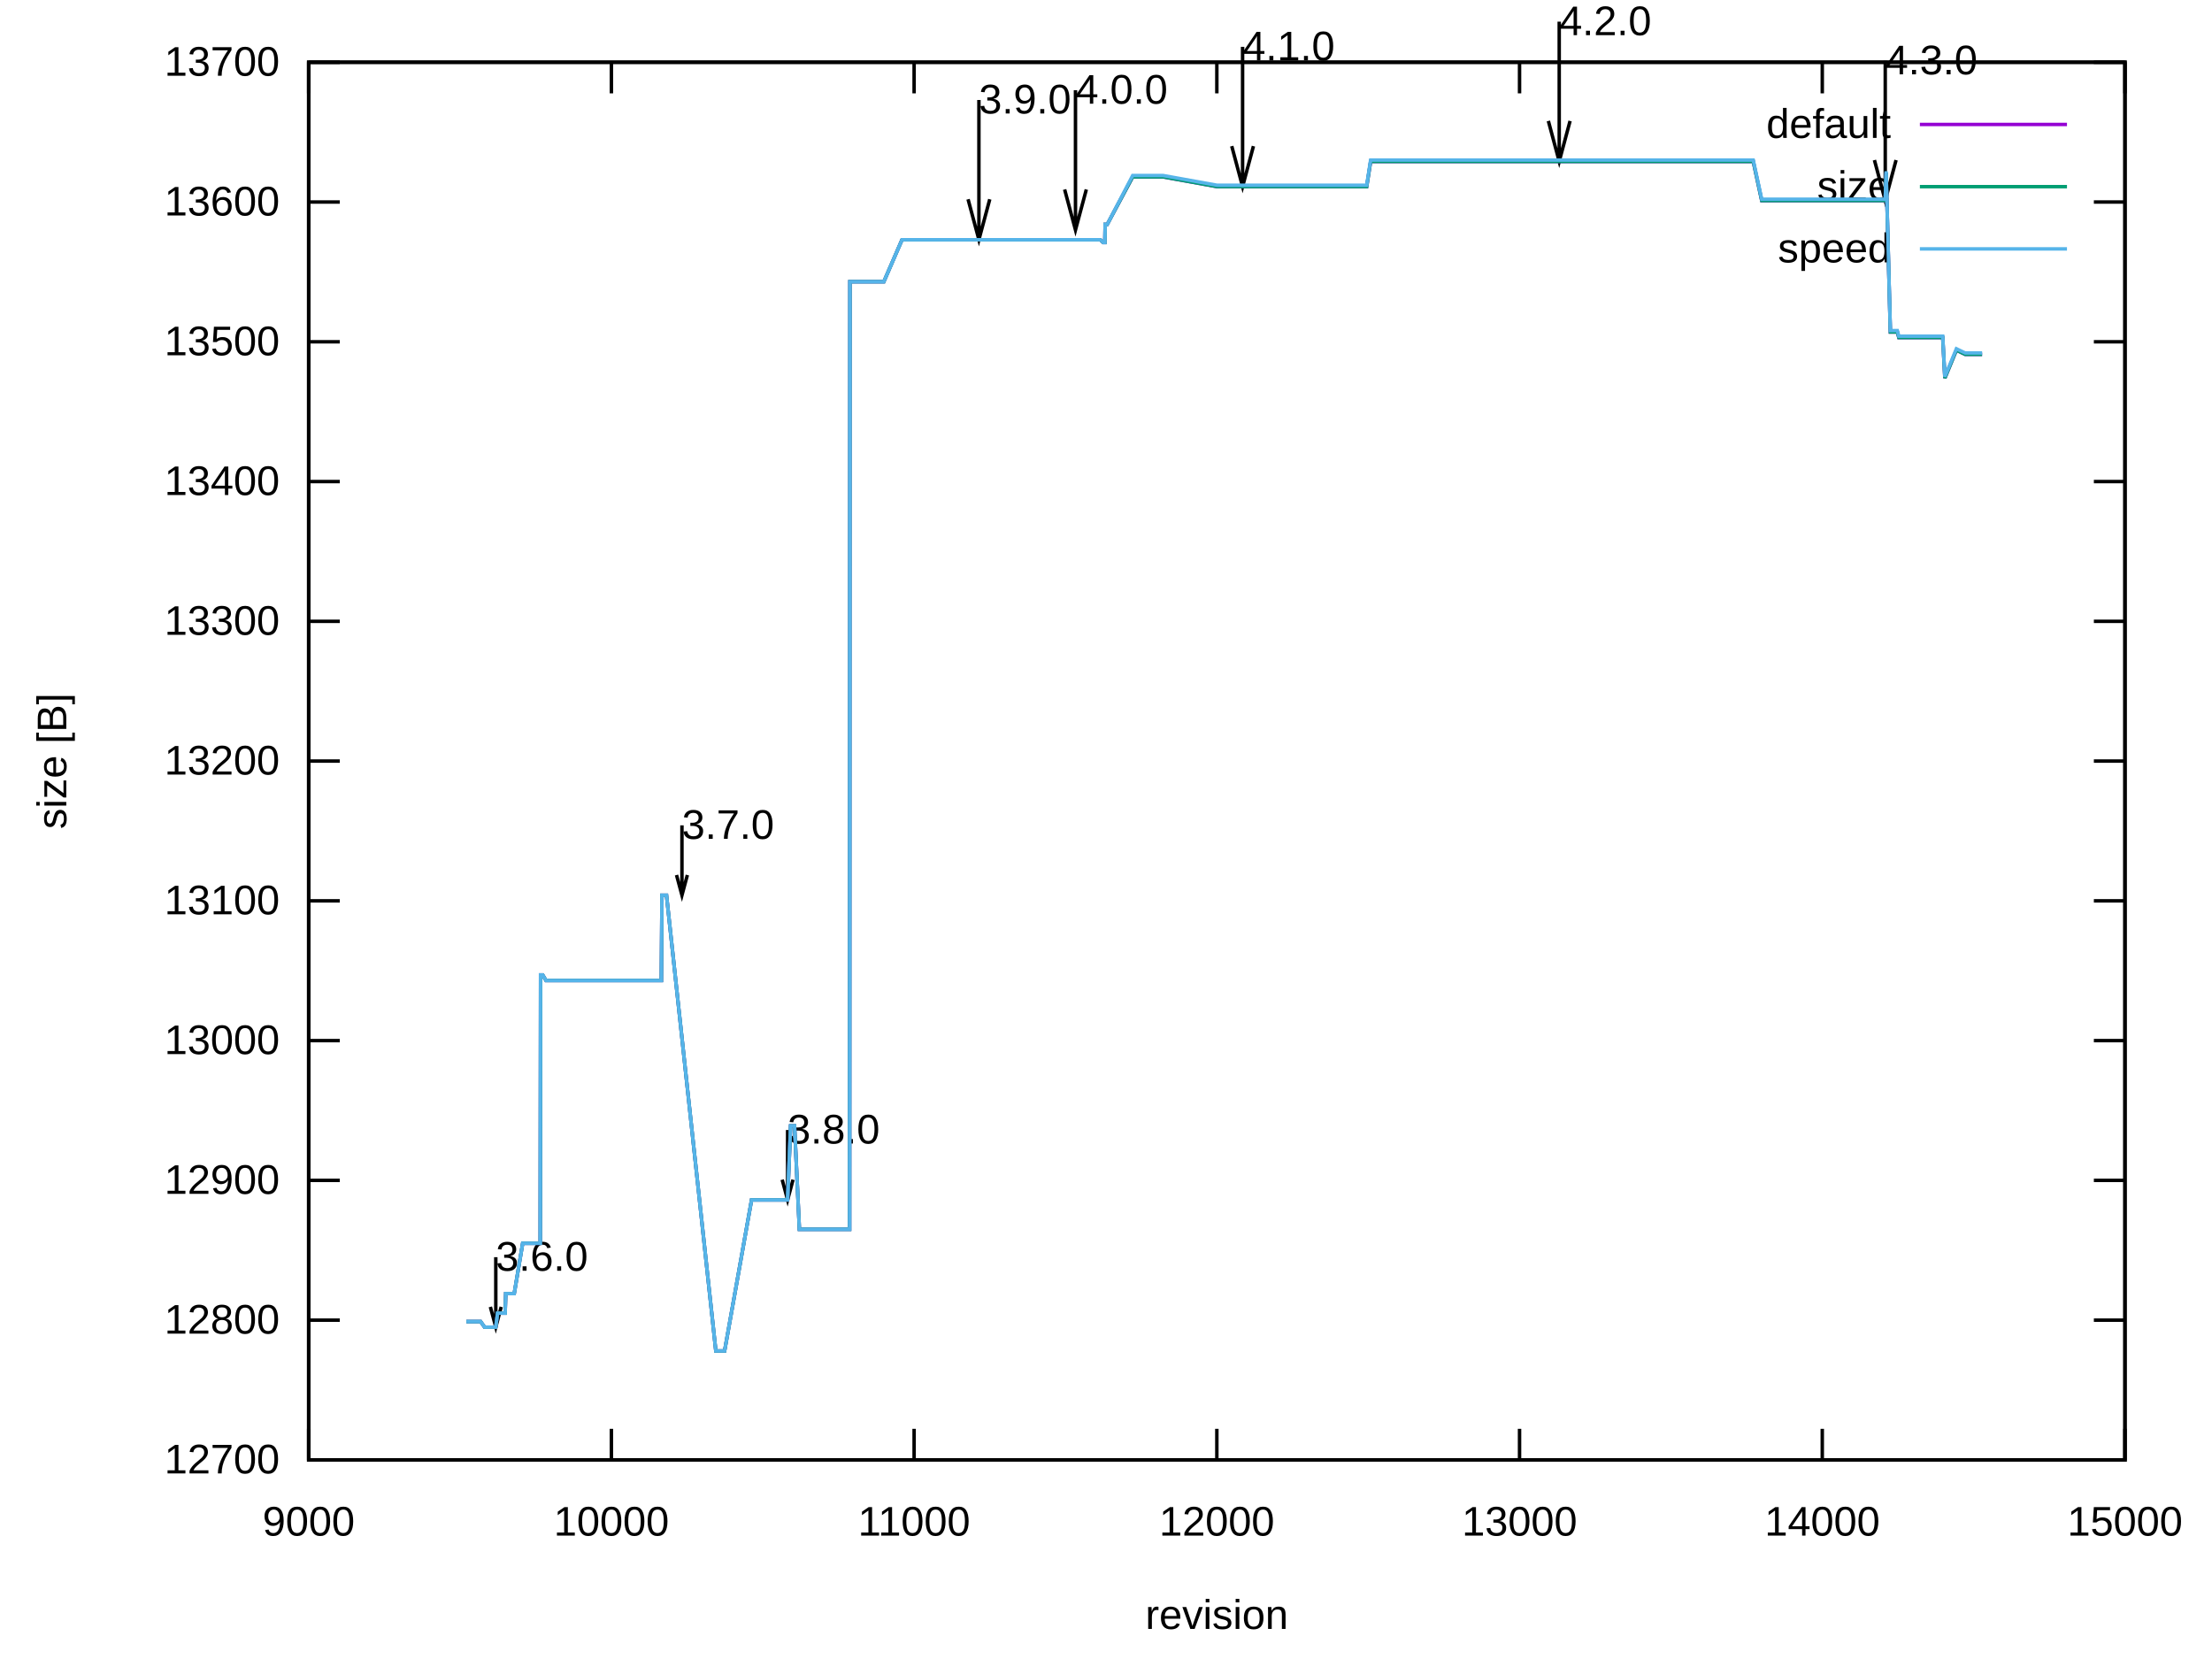
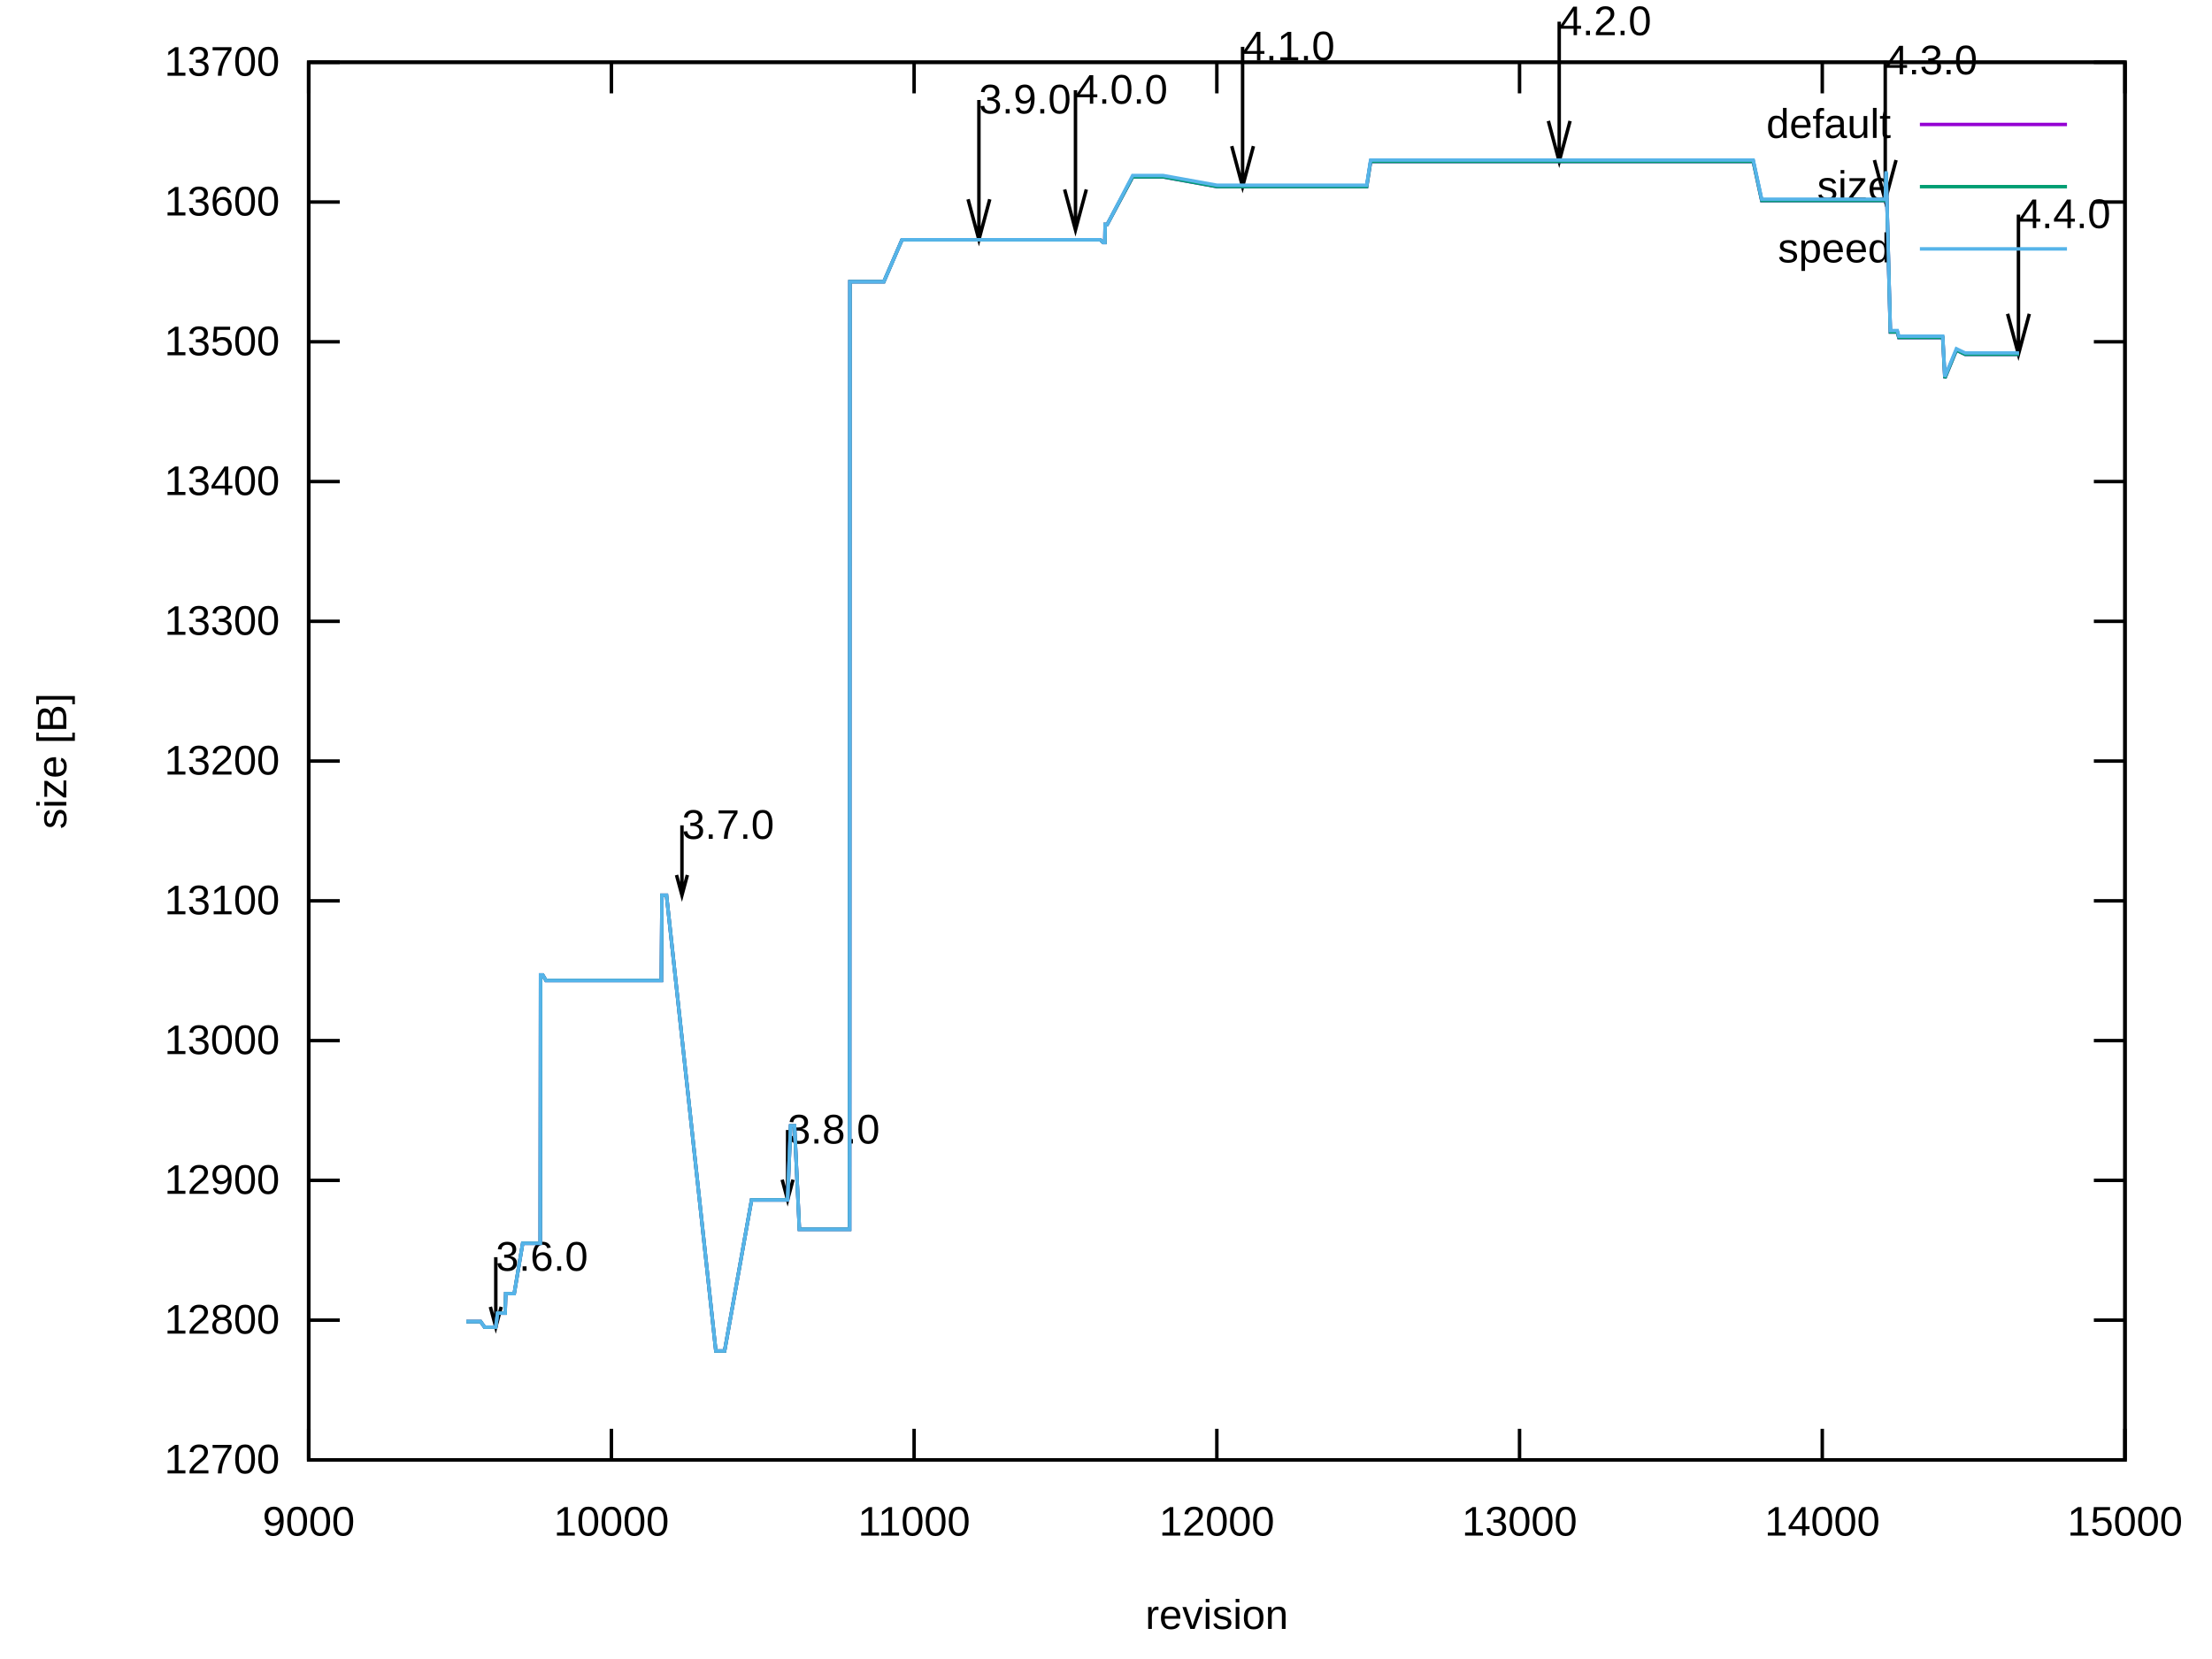
<svg xmlns="http://www.w3.org/2000/svg" xmlns:xlink="http://www.w3.org/1999/xlink" width="640" height="480" viewBox="0 0 640 480">
  <g id="gnuplot_canvas">
    <rect x="0" y="0" width="640" height="480" fill="none" />
    <defs>
      <circle id="gpDot" r="0.5" stroke-width="0.5" stroke="currentColor" />
      <path id="gpPt0" stroke-width="0.222" stroke="currentColor" d="M-1,0 h2 M0,-1 v2" />
      <path id="gpPt1" stroke-width="0.222" stroke="currentColor" d="M-1,-1 L1,1 M1,-1 L-1,1" />
      <path id="gpPt2" stroke-width="0.222" stroke="currentColor" d="M-1,0 L1,0 M0,-1 L0,1 M-1,-1 L1,1 M-1,1 L1,-1" />
      <rect id="gpPt3" stroke-width="0.222" stroke="currentColor" x="-1" y="-1" width="2" height="2" />
      <rect id="gpPt4" stroke-width="0.222" stroke="currentColor" fill="currentColor" x="-1" y="-1" width="2" height="2" />
      <circle id="gpPt5" stroke-width="0.222" stroke="currentColor" cx="0" cy="0" r="1" />
      <use xlink:href="#gpPt5" id="gpPt6" fill="currentColor" stroke="none" />
      <path id="gpPt7" stroke-width="0.222" stroke="currentColor" d="M0,-1.33 L-1.33,0.67 L1.33,0.67 z" />
      <use xlink:href="#gpPt7" id="gpPt8" fill="currentColor" stroke="none" />
      <use xlink:href="#gpPt7" id="gpPt9" stroke="currentColor" transform="rotate(180)" />
      <use xlink:href="#gpPt9" id="gpPt10" fill="currentColor" stroke="none" />
      <use xlink:href="#gpPt3" id="gpPt11" stroke="currentColor" transform="rotate(45)" />
      <use xlink:href="#gpPt11" id="gpPt12" fill="currentColor" stroke="none" />
      <path id="gpPt13" stroke-width="0.222" stroke="currentColor" d="M0,1.330 L1.265,0.411 L0.782,-1.067 L-0.782,-1.076 L-1.265,0.411 z" />
      <use xlink:href="#gpPt13" id="gpPt14" fill="currentColor" stroke="none" />
      <filter id="textbox" filterUnits="objectBoundingBox" x="0" y="0" height="1" width="1">
        <feFlood flood-color="white" flood-opacity="1" result="bgnd" />
        <feComposite in="SourceGraphic" in2="bgnd" operator="atop" />
      </filter>
      <filter id="greybox" filterUnits="objectBoundingBox" x="0" y="0" height="1" width="1">
        <feFlood flood-color="lightgrey" flood-opacity="1" result="grey" />
        <feComposite in="SourceGraphic" in2="grey" operator="atop" />
      </filter>
    </defs>
    <g fill="none" color="white" stroke="currentColor" stroke-width="1.00" stroke-linecap="butt" stroke-linejoin="miter">
</g>
    <g fill="none" color="black" stroke="currentColor" stroke-width="1.00" stroke-linecap="butt" stroke-linejoin="miter">
      <path stroke="black" d="M89.31,422.40 L98.31,422.40 M614.82,422.40 L605.82,422.40  " />
      <g transform="translate(80.92,426.30)" stroke="none" fill="black" font-family="Arial" font-size="12.00" text-anchor="end">
        <text>
          <tspan font-family="Arial"> 12700</tspan>
        </text>
      </g>
    </g>
    <g fill="none" color="black" stroke="currentColor" stroke-width="1.00" stroke-linecap="butt" stroke-linejoin="miter">
      <path stroke="black" d="M89.31,381.96 L98.31,381.96 M614.82,381.96 L605.82,381.96  " />
      <g transform="translate(80.92,385.86)" stroke="none" fill="black" font-family="Arial" font-size="12.00" text-anchor="end">
        <text>
          <tspan font-family="Arial"> 12800</tspan>
        </text>
      </g>
    </g>
    <g fill="none" color="black" stroke="currentColor" stroke-width="1.00" stroke-linecap="butt" stroke-linejoin="miter">
      <path stroke="black" d="M89.31,341.52 L98.31,341.52 M614.82,341.52 L605.82,341.52  " />
      <g transform="translate(80.92,345.42)" stroke="none" fill="black" font-family="Arial" font-size="12.00" text-anchor="end">
        <text>
          <tspan font-family="Arial"> 12900</tspan>
        </text>
      </g>
    </g>
    <g fill="none" color="black" stroke="currentColor" stroke-width="1.00" stroke-linecap="butt" stroke-linejoin="miter">
      <path stroke="black" d="M89.31,301.08 L98.31,301.08 M614.82,301.08 L605.82,301.08  " />
      <g transform="translate(80.92,304.98)" stroke="none" fill="black" font-family="Arial" font-size="12.00" text-anchor="end">
        <text>
          <tspan font-family="Arial"> 13000</tspan>
        </text>
      </g>
    </g>
    <g fill="none" color="black" stroke="currentColor" stroke-width="1.00" stroke-linecap="butt" stroke-linejoin="miter">
      <path stroke="black" d="M89.31,260.64 L98.31,260.64 M614.82,260.64 L605.82,260.64  " />
      <g transform="translate(80.92,264.54)" stroke="none" fill="black" font-family="Arial" font-size="12.00" text-anchor="end">
        <text>
          <tspan font-family="Arial"> 13100</tspan>
        </text>
      </g>
    </g>
    <g fill="none" color="black" stroke="currentColor" stroke-width="1.00" stroke-linecap="butt" stroke-linejoin="miter">
      <path stroke="black" d="M89.31,220.20 L98.31,220.20 M614.82,220.20 L605.82,220.20  " />
      <g transform="translate(80.92,224.10)" stroke="none" fill="black" font-family="Arial" font-size="12.00" text-anchor="end">
        <text>
          <tspan font-family="Arial"> 13200</tspan>
        </text>
      </g>
    </g>
    <g fill="none" color="black" stroke="currentColor" stroke-width="1.00" stroke-linecap="butt" stroke-linejoin="miter">
      <path stroke="black" d="M89.31,179.77 L98.31,179.77 M614.82,179.77 L605.82,179.77  " />
      <g transform="translate(80.92,183.67)" stroke="none" fill="black" font-family="Arial" font-size="12.00" text-anchor="end">
        <text>
          <tspan font-family="Arial"> 13300</tspan>
        </text>
      </g>
    </g>
    <g fill="none" color="black" stroke="currentColor" stroke-width="1.00" stroke-linecap="butt" stroke-linejoin="miter">
      <path stroke="black" d="M89.31,139.33 L98.31,139.33 M614.82,139.33 L605.82,139.33  " />
      <g transform="translate(80.92,143.23)" stroke="none" fill="black" font-family="Arial" font-size="12.00" text-anchor="end">
        <text>
          <tspan font-family="Arial"> 13400</tspan>
        </text>
      </g>
    </g>
    <g fill="none" color="black" stroke="currentColor" stroke-width="1.00" stroke-linecap="butt" stroke-linejoin="miter">
      <path stroke="black" d="M89.31,98.89 L98.31,98.89 M614.82,98.89 L605.82,98.89  " />
      <g transform="translate(80.92,102.79)" stroke="none" fill="black" font-family="Arial" font-size="12.00" text-anchor="end">
        <text>
          <tspan font-family="Arial"> 13500</tspan>
        </text>
      </g>
    </g>
    <g fill="none" color="black" stroke="currentColor" stroke-width="1.00" stroke-linecap="butt" stroke-linejoin="miter">
      <path stroke="black" d="M89.31,58.45 L98.31,58.45 M614.82,58.45 L605.82,58.45  " />
      <g transform="translate(80.92,62.35)" stroke="none" fill="black" font-family="Arial" font-size="12.00" text-anchor="end">
        <text>
          <tspan font-family="Arial"> 13600</tspan>
        </text>
      </g>
    </g>
    <g fill="none" color="black" stroke="currentColor" stroke-width="1.00" stroke-linecap="butt" stroke-linejoin="miter">
      <path stroke="black" d="M89.31,18.01 L98.31,18.01 M614.82,18.01 L605.82,18.01  " />
      <g transform="translate(80.92,21.91)" stroke="none" fill="black" font-family="Arial" font-size="12.00" text-anchor="end">
        <text>
          <tspan font-family="Arial"> 13700</tspan>
        </text>
      </g>
    </g>
    <g fill="none" color="black" stroke="currentColor" stroke-width="1.00" stroke-linecap="butt" stroke-linejoin="miter">
      <path stroke="black" d="M89.31,422.40 L89.31,413.40 M89.31,18.01 L89.31,27.01  " />
      <g transform="translate(89.31,444.30)" stroke="none" fill="black" font-family="Arial" font-size="12.00" text-anchor="middle">
        <text>
          <tspan font-family="Arial"> 9000</tspan>
        </text>
      </g>
    </g>
    <g fill="none" color="black" stroke="currentColor" stroke-width="1.00" stroke-linecap="butt" stroke-linejoin="miter">
      <path stroke="black" d="M176.90,422.40 L176.90,413.40 M176.90,18.01 L176.90,27.01  " />
      <g transform="translate(176.90,444.30)" stroke="none" fill="black" font-family="Arial" font-size="12.00" text-anchor="middle">
        <text>
          <tspan font-family="Arial"> 10000</tspan>
        </text>
      </g>
    </g>
    <g fill="none" color="black" stroke="currentColor" stroke-width="1.00" stroke-linecap="butt" stroke-linejoin="miter">
      <path stroke="black" d="M264.48,422.40 L264.48,413.40 M264.48,18.01 L264.48,27.01  " />
      <g transform="translate(264.48,444.30)" stroke="none" fill="black" font-family="Arial" font-size="12.00" text-anchor="middle">
        <text>
          <tspan font-family="Arial"> 11000</tspan>
        </text>
      </g>
    </g>
    <g fill="none" color="black" stroke="currentColor" stroke-width="1.00" stroke-linecap="butt" stroke-linejoin="miter">
      <path stroke="black" d="M352.07,422.40 L352.07,413.40 M352.07,18.01 L352.07,27.01  " />
      <g transform="translate(352.07,444.30)" stroke="none" fill="black" font-family="Arial" font-size="12.00" text-anchor="middle">
        <text>
          <tspan font-family="Arial"> 12000</tspan>
        </text>
      </g>
    </g>
    <g fill="none" color="black" stroke="currentColor" stroke-width="1.00" stroke-linecap="butt" stroke-linejoin="miter">
      <path stroke="black" d="M439.65,422.40 L439.65,413.40 M439.65,18.01 L439.65,27.01  " />
      <g transform="translate(439.65,444.30)" stroke="none" fill="black" font-family="Arial" font-size="12.00" text-anchor="middle">
        <text>
          <tspan font-family="Arial"> 13000</tspan>
        </text>
      </g>
    </g>
    <g fill="none" color="black" stroke="currentColor" stroke-width="1.00" stroke-linecap="butt" stroke-linejoin="miter">
      <path stroke="black" d="M527.24,422.40 L527.24,413.40 M527.24,18.01 L527.24,27.01  " />
      <g transform="translate(527.24,444.30)" stroke="none" fill="black" font-family="Arial" font-size="12.00" text-anchor="middle">
        <text>
          <tspan font-family="Arial"> 14000</tspan>
        </text>
      </g>
    </g>
    <g fill="none" color="black" stroke="currentColor" stroke-width="1.00" stroke-linecap="butt" stroke-linejoin="miter">
      <path stroke="black" d="M614.82,422.40 L614.82,413.40 M614.82,18.01 L614.82,27.01  " />
      <g transform="translate(614.82,444.30)" stroke="none" fill="black" font-family="Arial" font-size="12.00" text-anchor="middle">
        <text>
          <tspan font-family="Arial"> 15000</tspan>
        </text>
      </g>
    </g>
    <g fill="none" color="black" stroke="currentColor" stroke-width="1.00" stroke-linecap="butt" stroke-linejoin="miter">
</g>
    <g fill="none" color="black" stroke="currentColor" stroke-width="1.00" stroke-linecap="butt" stroke-linejoin="miter">
      <path stroke="black" d="M89.31,18.01 L89.31,422.40 L614.82,422.40 L614.82,18.01 L89.31,18.01 Z  " />
      <g transform="translate(143.44,367.66)" stroke="none" fill="black" font-family="Arial" font-size="12.00" text-anchor="start">
        <text>
          <tspan font-family="Arial">3.6.0</tspan>
        </text>
      </g>
      <g transform="translate(197.30,242.71)" stroke="none" fill="black" font-family="Arial" font-size="12.00" text-anchor="start">
        <text>
          <tspan font-family="Arial">3.7.0</tspan>
        </text>
      </g>
      <g transform="translate(227.87,330.86)" stroke="none" fill="black" font-family="Arial" font-size="12.00" text-anchor="start">
        <text>
          <tspan font-family="Arial">3.8.0</tspan>
        </text>
      </g>
      <g transform="translate(283.22,32.83)" stroke="none" fill="black" font-family="Arial" font-size="12.00" text-anchor="start">
        <text>
          <tspan font-family="Arial">3.9.0</tspan>
        </text>
      </g>
      <g transform="translate(311.16,30.00)" stroke="none" fill="black" font-family="Arial" font-size="12.00" text-anchor="start">
        <text>
          <tspan font-family="Arial">4.0.0</tspan>
        </text>
      </g>
      <g transform="translate(359.51,17.46)" stroke="none" fill="black" font-family="Arial" font-size="12.00" text-anchor="start">
        <text>
          <tspan font-family="Arial">4.1.0</tspan>
        </text>
      </g>
      <g transform="translate(451.12,10.18)" stroke="none" fill="black" font-family="Arial" font-size="12.00" text-anchor="start">
        <text>
          <tspan font-family="Arial">4.2.0</tspan>
        </text>
      </g>
      <g transform="translate(545.45,21.51)" stroke="none" fill="black" font-family="Arial" font-size="12.00" text-anchor="start">
        <text>
          <tspan font-family="Arial">4.3.0</tspan>
        </text>
      </g>
-       <path stroke="black" d="M141.88,378.12 L143.45,383.97 L145.02,378.12 M143.45,363.75 L143.45,383.97 M195.74,253.17 L197.31,259.02 L198.88,253.17   M197.31,238.80 L197.31,259.02 M226.31,341.32 L227.88,347.17 L229.45,341.32 M227.88,326.95 L227.88,347.17 M280.09,57.65   L283.23,69.36 L286.37,57.65 M283.23,28.92 L283.23,69.36 M308.03,54.82 L311.17,66.53 L314.31,54.82 M311.17,26.09   L311.17,66.53 M356.38,42.28 L359.52,53.99 L362.66,42.28 M359.52,13.55 L359.52,53.99 M447.99,35.00 L451.13,46.71   L454.27,35.00 M451.13,6.27 L451.13,46.71 M542.33,46.32 L545.46,58.03 L548.59,46.32 M545.46,17.60 L545.46,58.03    " />
+       <g transform="translate(583.99,65.99)" stroke="none" fill="black" font-family="Arial" font-size="12.00" text-anchor="start">
+         <text>
+           <tspan font-family="Arial">4.4.0</tspan>
+         </text>
+       </g>
+       <path stroke="black" d="M141.88,378.12 L143.45,383.97 L145.02,378.12 M143.45,363.75 L143.45,383.97 M195.74,253.17 L197.31,259.02 L198.88,253.17   M197.31,238.80 L197.31,259.02 M226.31,341.32 L227.88,347.17 L229.45,341.32 M227.88,326.95 L227.88,347.17 M280.09,57.65   L283.23,69.36 L286.37,57.65 M283.23,28.92 L283.23,69.36 M308.03,54.82 L311.17,66.53 L314.31,54.82 M311.17,26.09   L311.17,66.53 M356.38,42.28 L359.52,53.99 L362.66,42.28 M359.52,13.55 L359.52,53.99 M447.99,35.00 L451.13,46.71   L454.27,35.00 M451.13,6.27 L451.13,46.71 M542.33,46.32 L545.46,58.03 L548.59,46.32 M545.46,17.60 L545.46,58.03   M580.86,90.81 L584.00,102.52 L587.14,90.81 M584.00,62.08 L584.00,102.52  " />
    </g>
    <g fill="none" color="black" stroke="currentColor" stroke-width="1.00" stroke-linecap="butt" stroke-linejoin="miter">
      <g transform="translate(19.18,220.21) rotate(270)" stroke="none" fill="black" font-family="Arial" font-size="12.00" text-anchor="middle">
        <text>
          <tspan font-family="Arial">size [B]</tspan>
        </text>
      </g>
    </g>
    <g fill="none" color="black" stroke="currentColor" stroke-width="1.00" stroke-linecap="butt" stroke-linejoin="miter">
      <g transform="translate(352.06,471.30)" stroke="none" fill="black" font-family="Arial" font-size="12.00" text-anchor="middle">
        <text>
          <tspan font-family="Arial">revision</tspan>
        </text>
      </g>
    </g>
    <g fill="none" color="black" stroke="currentColor" stroke-width="1.00" stroke-linecap="butt" stroke-linejoin="miter">
</g>
    <g id="gnuplot_plot_1">
      <g fill="none" color="black" stroke="currentColor" stroke-width="1.00" stroke-linecap="butt" stroke-linejoin="miter">
        <g transform="translate(547.09,39.91)" stroke="none" fill="black" font-family="Arial" font-size="12.00" text-anchor="end">
          <text>
            <tspan font-family="Arial">default</tspan>
          </text>
        </g>
      </g>
      <g fill="none" color="black" stroke="currentColor" stroke-width="1.00" stroke-linecap="butt" stroke-linejoin="miter">
-         <path stroke="rgb(148,   0, 211)" d="M555.48,36.01 L598.04,36.01 M134.94,382.37 L136.61,382.37 L137.48,382.37 L139.06,382.37 L140.20,383.98 L140.90,383.98   L141.51,383.98 L141.95,383.98 L142.04,383.98 L142.12,383.98 L142.21,383.98 L143.44,383.98 L143.96,379.94 L144.66,379.94   L144.93,379.94 L145.01,379.94 L145.10,379.94 L145.19,379.94 L145.36,379.94 L145.80,379.94 L145.89,379.94 L146.15,379.94   L146.33,374.28 L146.50,374.28 L146.59,374.28 L147.03,374.28 L147.29,374.28 L147.47,374.28 L147.55,374.28 L147.64,374.28   L148.78,374.28 L151.23,359.72 L153.25,359.72 L154.12,359.72 L154.74,359.72 L155.09,359.72 L155.96,359.72 L156.22,359.72   L156.31,359.72 L156.40,282.08 L156.49,282.08 L157.01,282.08 L157.98,283.69 L158.50,283.69 L158.59,283.69 L158.76,283.69   L159.12,283.69 L159.64,283.69 L159.99,283.69 L160.08,283.69 L160.69,283.69 L160.95,283.69 L161.04,283.69 L161.13,283.69   L162.01,283.69 L162.18,283.69 L162.53,283.69 L166.30,283.69 L172.43,283.69 L172.78,283.69 L172.95,283.69 L173.04,283.69   L173.48,283.69 L191.17,283.69 L191.35,283.69 L191.52,259.03 L192.13,259.03 L192.75,259.03 L192.84,259.03 L207.11,390.86   L207.46,390.86 L207.55,390.86 L208.95,390.86 L209.04,390.86 L209.65,390.86 L217.45,347.18 L220.25,347.18 L221.56,347.18   L224.19,347.18 L225.77,347.18 L227.87,347.18 L228.75,325.75 L229.53,325.75 L229.88,325.75 L231.29,355.68 L232.95,355.68   L233.39,355.68 L234.35,355.68 L234.70,355.68 L235.40,355.68 L244.77,355.68 L245.39,355.68 L245.74,355.68 L245.82,355.68   L245.91,81.50 L246.09,81.50 L246.96,81.50 L255.72,81.50 L260.98,69.37 L262.20,69.37 L272.10,69.37 L273.24,69.37   L277.62,69.37 L283.22,69.37 L287.25,69.37 L293.38,69.37 L293.82,69.37 L296.97,69.37 L302.58,69.37 L302.84,69.37   L303.63,69.37 L308.89,69.37 L309.06,69.37 L311.16,69.37 L315.80,69.37 L318.26,69.37 L318.34,69.37 L319.22,70.18   L319.66,70.18 L319.75,64.92 L320.27,64.92 L320.36,64.92 L327.72,51.17 L336.47,51.17 L352.15,54.00 L356.97,54.00   L359.51,54.00 L360.65,54.00 L360.82,54.00 L361.00,54.00 L361.35,54.00 L361.61,54.00 L362.05,54.00 L386.40,54.00   L388.41,54.00 L389.73,54.00 L391.48,54.00 L392.70,54.00 L394.81,54.00 L395.42,54.00 L396.56,46.72 L408.29,46.72   L411.01,46.72 L412.41,46.72 L412.67,46.72 L417.40,46.72 L420.73,46.72 L421.70,46.72 L424.50,46.72 L427.56,46.72   L428.70,46.72 L430.10,46.72 L430.89,46.72 L436.93,46.72 L451.12,46.72 L457.17,46.72 L465.93,46.72 L483.00,46.72   L500.00,46.72 L500.87,46.72 L501.75,46.72 L505.16,46.72 L507.27,46.72 L509.72,58.04 L518.48,58.04 L527.24,58.04   L543.35,58.04 L545.45,58.04 L545.72,49.96 L546.94,96.06 L547.82,96.06 L548.08,96.06 L548.78,96.06 L548.96,96.06   L549.39,97.67 L553.51,97.67 L557.54,97.67 L559.64,97.67 L562.09,97.67 L562.71,109.40 L566.04,101.31 L568.58,102.53   L571.90,102.53 L573.48,102.53  " />
+         <path stroke="rgb(148,   0, 211)" d="M555.48,36.01 L598.04,36.01 M134.94,382.37 L136.61,382.37 L137.48,382.37 L139.06,382.37 L140.20,383.98 L140.90,383.98   L141.51,383.98 L141.95,383.98 L142.04,383.98 L142.12,383.98 L142.21,383.98 L143.44,383.98 L143.96,379.94 L144.66,379.94   L144.93,379.94 L145.01,379.94 L145.10,379.94 L145.19,379.94 L145.36,379.94 L145.80,379.94 L145.89,379.94 L146.15,379.94   L146.33,374.28 L146.50,374.28 L146.59,374.28 L147.03,374.28 L147.29,374.28 L147.47,374.28 L147.55,374.28 L147.64,374.28   L148.78,374.28 L151.23,359.72 L153.25,359.72 L154.12,359.72 L154.74,359.72 L155.09,359.72 L155.96,359.72 L156.22,359.72   L156.31,359.72 L156.40,282.08 L156.49,282.08 L157.01,282.08 L157.98,283.69 L158.50,283.69 L158.59,283.69 L158.76,283.69   L159.12,283.69 L159.64,283.69 L159.99,283.69 L160.08,283.69 L160.69,283.69 L160.95,283.69 L161.04,283.69 L161.13,283.69   L162.01,283.69 L162.18,283.69 L162.53,283.69 L166.30,283.69 L172.43,283.69 L172.78,283.69 L172.95,283.69 L173.04,283.69   L173.48,283.69 L191.17,283.69 L191.35,283.69 L191.52,259.03 L192.13,259.03 L192.75,259.03 L192.84,259.03 L207.11,390.86   L207.46,390.86 L207.55,390.86 L208.95,390.86 L209.04,390.86 L209.65,390.86 L217.45,347.18 L220.25,347.18 L221.56,347.18   L224.19,347.18 L225.77,347.18 L227.87,347.18 L228.75,325.75 L229.53,325.75 L229.88,325.75 L231.29,355.68 L232.95,355.68   L233.39,355.68 L234.35,355.68 L234.70,355.68 L235.40,355.68 L244.77,355.68 L245.39,355.68 L245.74,355.68 L245.82,355.68   L245.91,81.50 L246.09,81.50 L246.96,81.50 L255.72,81.50 L260.98,69.37 L262.20,69.37 L272.10,69.37 L273.24,69.37   L277.62,69.37 L283.22,69.37 L287.25,69.37 L293.38,69.37 L293.82,69.37 L296.97,69.37 L302.58,69.37 L302.84,69.37   L303.63,69.37 L308.89,69.37 L309.06,69.37 L311.16,69.37 L315.80,69.37 L318.26,69.37 L318.34,69.37 L319.22,70.18   L319.66,70.18 L319.75,64.92 L320.27,64.92 L320.36,64.92 L327.72,51.17 L336.47,51.17 L352.15,54.00 L356.97,54.00   L359.51,54.00 L360.65,54.00 L360.82,54.00 L361.00,54.00 L361.35,54.00 L361.61,54.00 L362.05,54.00 L386.40,54.00   L388.41,54.00 L389.73,54.00 L391.48,54.00 L392.70,54.00 L394.81,54.00 L395.42,54.00 L396.56,46.72 L408.29,46.72   L411.01,46.72 L412.41,46.72 L412.67,46.72 L417.40,46.72 L420.73,46.72 L421.70,46.72 L424.50,46.72 L427.56,46.72   L428.70,46.72 L430.10,46.72 L430.89,46.72 L436.93,46.72 L451.12,46.72 L457.17,46.72 L465.93,46.72 L483.00,46.72   L500.00,46.72 L500.87,46.72 L501.75,46.72 L505.16,46.72 L507.27,46.72 L509.72,58.04 L518.48,58.04 L527.24,58.04   L543.35,58.04 L545.45,58.04 L545.72,49.96 L546.94,96.06 L547.82,96.06 L548.08,96.06 L548.78,96.06 L548.96,96.06   L549.39,97.67 L553.51,97.67 L557.54,97.67 L559.64,97.67 L562.09,97.67 L562.71,109.40 L566.04,101.31 L568.58,102.53   L571.90,102.53 L573.48,102.53 L583.99,102.53 L584.17,102.53  " />
      </g>
    </g>
    <g id="gnuplot_plot_2">
      <g fill="none" color="black" stroke="currentColor" stroke-width="1.00" stroke-linecap="butt" stroke-linejoin="miter">
        <g transform="translate(547.09,57.91)" stroke="none" fill="black" font-family="Arial" font-size="12.00" text-anchor="end">
          <text>
            <tspan font-family="Arial">size</tspan>
          </text>
        </g>
      </g>
      <g fill="none" color="black" stroke="currentColor" stroke-width="1.00" stroke-linecap="butt" stroke-linejoin="miter">
-         <path stroke="rgb(  0, 158, 115)" d="M555.48,54.01 L598.04,54.01 M134.94,382.37 L136.61,382.37 L137.48,382.37 L139.06,382.37 L140.20,383.98 L140.90,383.98   L141.51,383.98 L141.95,383.98 L142.04,383.98 L142.12,383.98 L142.21,383.98 L143.44,383.98 L143.96,379.94 L144.66,379.94   L144.93,379.94 L145.01,379.94 L145.10,379.94 L145.19,379.94 L145.36,379.94 L145.80,379.94 L145.89,379.94 L146.15,379.94   L146.33,374.28 L146.50,374.28 L146.59,374.28 L147.03,374.28 L147.29,374.28 L147.47,374.28 L147.55,374.28 L147.64,374.28   L148.78,374.28 L151.23,359.72 L153.25,359.72 L154.12,359.72 L154.74,359.72 L155.09,359.72 L155.96,359.72 L156.22,359.72   L156.31,359.72 L156.40,282.08 L156.49,282.08 L157.01,282.08 L157.98,283.69 L158.50,283.69 L158.59,283.69 L158.76,283.69   L159.12,283.69 L159.64,283.69 L159.99,283.69 L160.08,283.69 L160.69,283.69 L160.95,283.69 L161.04,283.69 L161.13,283.69   L162.01,283.69 L162.18,283.69 L162.53,283.69 L166.30,283.69 L172.43,283.69 L172.78,283.69 L172.95,283.69 L173.04,283.69   L173.48,283.69 L191.17,283.69 L191.35,283.69 L191.52,259.03 L192.13,259.03 L192.75,259.03 L192.84,259.03 L207.11,390.86   L207.46,390.86 L207.55,390.86 L208.95,390.86 L209.04,390.86 L209.65,390.86 L217.45,347.18 L220.25,347.18 L221.56,347.18   L224.19,347.18 L225.77,347.18 L227.87,347.18 L228.75,325.75 L229.53,325.75 L229.88,325.75 L231.29,355.68 L232.95,355.68   L233.39,355.68 L234.35,355.68 L234.70,355.68 L235.40,355.68 L244.77,355.68 L245.39,355.68 L245.74,355.68 L245.82,355.68   L245.91,81.50 L246.09,81.50 L246.96,81.50 L255.72,81.50 L260.98,69.37 L262.20,69.37 L272.10,69.37 L273.24,69.37   L277.62,69.37 L283.22,69.37 L287.25,69.37 L293.38,69.37 L293.82,69.37 L296.97,69.37 L302.58,69.37 L302.84,69.37   L303.63,69.37 L308.89,69.37 L309.06,69.37 L311.16,69.37 L315.80,69.37 L318.26,69.37 L318.34,69.37 L319.22,70.18   L319.66,70.18 L319.75,64.92 L320.27,64.92 L320.36,64.92 L327.72,51.17 L336.47,51.17 L352.15,54.00 L356.97,54.00   L359.51,54.00 L360.65,54.00 L360.82,54.00 L361.00,54.00 L361.35,54.00 L361.61,54.00 L362.05,54.00 L386.40,54.00   L388.41,54.00 L389.73,54.00 L391.48,54.00 L392.70,54.00 L394.81,54.00 L395.42,54.00 L396.56,46.72 L408.29,46.72   L411.01,46.72 L412.41,46.72 L412.67,46.72 L417.40,46.72 L420.73,46.72 L421.70,46.72 L424.50,46.72 L427.56,46.72   L428.70,46.72 L430.10,46.72 L430.89,46.72 L436.93,46.72 L451.12,46.72 L457.17,46.72 L465.93,46.72 L483.00,46.72   L500.00,46.72 L500.87,46.72 L501.75,46.72 L505.16,46.72 L507.27,46.72 L509.72,58.04 L518.48,58.04 L527.24,58.04   L543.35,58.04 L545.45,58.04 L545.72,49.96 L546.94,96.06 L547.82,96.06 L548.08,96.06 L548.78,96.06 L548.96,96.06   L549.39,97.67 L553.51,97.67 L557.54,97.67 L559.64,97.67 L562.09,97.67 L562.71,109.40 L566.04,101.31 L568.58,102.53   L571.90,102.53 L573.48,102.53  " />
+         <path stroke="rgb(  0, 158, 115)" d="M555.48,54.01 L598.04,54.01 M134.94,382.37 L136.61,382.37 L137.48,382.37 L139.06,382.37 L140.20,383.98 L140.90,383.98   L141.51,383.98 L141.95,383.98 L142.04,383.98 L142.12,383.98 L142.21,383.98 L143.44,383.98 L143.96,379.94 L144.66,379.94   L144.93,379.94 L145.01,379.94 L145.10,379.94 L145.19,379.94 L145.36,379.94 L145.80,379.94 L145.89,379.94 L146.15,379.94   L146.33,374.28 L146.50,374.28 L146.59,374.28 L147.03,374.28 L147.29,374.28 L147.47,374.28 L147.55,374.28 L147.64,374.28   L148.78,374.28 L151.23,359.72 L153.25,359.72 L154.12,359.72 L154.74,359.72 L155.09,359.72 L155.96,359.72 L156.22,359.72   L156.31,359.72 L156.40,282.08 L156.49,282.08 L157.01,282.08 L157.98,283.69 L158.50,283.69 L158.59,283.69 L158.76,283.69   L159.12,283.69 L159.64,283.69 L159.99,283.69 L160.08,283.69 L160.69,283.69 L160.95,283.69 L161.04,283.69 L161.13,283.69   L162.01,283.69 L162.18,283.69 L162.53,283.69 L166.30,283.69 L172.43,283.69 L172.78,283.69 L172.95,283.69 L173.04,283.69   L173.48,283.69 L191.17,283.69 L191.35,283.69 L191.52,259.03 L192.13,259.03 L192.75,259.03 L192.84,259.03 L207.11,390.86   L207.46,390.86 L207.55,390.86 L208.95,390.86 L209.04,390.86 L209.65,390.86 L217.45,347.18 L220.25,347.18 L221.56,347.18   L224.19,347.18 L225.77,347.18 L227.87,347.18 L228.75,325.75 L229.53,325.75 L229.88,325.75 L231.29,355.68 L232.95,355.68   L233.39,355.68 L234.35,355.68 L234.70,355.68 L235.40,355.68 L244.77,355.68 L245.39,355.68 L245.74,355.68 L245.82,355.68   L245.91,81.50 L246.09,81.50 L246.96,81.50 L255.72,81.50 L260.98,69.37 L262.20,69.37 L272.10,69.37 L273.24,69.37   L277.62,69.37 L283.22,69.37 L287.25,69.37 L293.38,69.37 L293.82,69.37 L296.97,69.37 L302.58,69.37 L302.84,69.37   L303.63,69.37 L308.89,69.37 L309.06,69.37 L311.16,69.37 L315.80,69.37 L318.26,69.37 L318.34,69.37 L319.22,70.18   L319.66,70.18 L319.75,64.92 L320.27,64.92 L320.36,64.92 L327.72,51.17 L336.47,51.17 L352.15,54.00 L356.97,54.00   L359.51,54.00 L360.65,54.00 L360.82,54.00 L361.00,54.00 L361.35,54.00 L361.61,54.00 L362.05,54.00 L386.40,54.00   L388.41,54.00 L389.73,54.00 L391.48,54.00 L392.70,54.00 L394.81,54.00 L395.42,54.00 L396.56,46.72 L408.29,46.72   L411.01,46.72 L412.41,46.72 L412.67,46.72 L417.40,46.72 L420.73,46.72 L421.70,46.72 L424.50,46.72 L427.56,46.72   L428.70,46.72 L430.10,46.72 L430.89,46.72 L436.93,46.72 L451.12,46.72 L457.17,46.72 L465.93,46.72 L483.00,46.72   L500.00,46.72 L500.87,46.72 L501.75,46.72 L505.16,46.72 L507.27,46.72 L509.72,58.04 L518.48,58.04 L527.24,58.04   L543.35,58.04 L545.45,58.04 L545.72,49.96 L546.94,96.06 L547.82,96.06 L548.08,96.06 L548.78,96.06 L548.96,96.06   L549.39,97.67 L553.51,97.67 L557.54,97.67 L559.64,97.67 L562.09,97.67 L562.71,109.40 L566.04,101.31 L568.58,102.53   L571.90,102.53 L573.48,102.53 L583.99,102.53 L584.17,102.53  " />
      </g>
    </g>
    <g id="gnuplot_plot_3">
      <g fill="none" color="black" stroke="currentColor" stroke-width="1.00" stroke-linecap="butt" stroke-linejoin="miter">
        <g transform="translate(547.09,75.91)" stroke="none" fill="black" font-family="Arial" font-size="12.00" text-anchor="end">
          <text>
            <tspan font-family="Arial">speed</tspan>
          </text>
        </g>
      </g>
      <g fill="none" color="black" stroke="currentColor" stroke-width="1.00" stroke-linecap="butt" stroke-linejoin="miter">
-         <path stroke="rgb( 86, 180, 233)" d="M555.48,72.01 L598.04,72.01 M134.94,382.37 L136.61,382.37 L137.48,382.37 L139.06,382.37 L140.20,383.98 L140.90,383.98   L141.51,383.98 L141.95,383.98 L142.04,383.98 L142.12,383.98 L142.21,383.98 L143.44,383.98 L143.96,379.94 L144.66,379.94   L144.93,379.94 L145.01,379.94 L145.10,379.94 L145.19,379.94 L145.36,379.94 L145.80,379.94 L145.89,379.94 L146.15,379.94   L146.33,374.28 L146.50,374.28 L146.59,374.28 L147.03,374.28 L147.29,374.28 L147.47,374.28 L147.55,374.28 L147.64,374.28   L148.78,374.28 L151.23,359.72 L153.25,359.72 L154.12,359.72 L154.74,359.72 L155.09,359.72 L155.96,359.72 L156.22,359.72   L156.31,359.72 L156.40,282.08 L156.49,282.08 L157.01,282.08 L157.98,283.69 L158.50,283.69 L158.59,283.69 L158.76,283.69   L159.12,283.69 L159.64,283.69 L159.99,283.69 L160.08,283.69 L160.69,283.69 L160.95,283.69 L161.04,283.69 L161.13,283.69   L162.01,283.69 L162.18,283.69 L162.53,283.69 L166.30,283.69 L172.43,283.69 L172.78,283.69 L172.95,283.69 L173.04,283.69   L173.48,283.69 L191.17,283.69 L191.35,283.69 L191.52,259.03 L192.13,259.03 L192.75,259.03 L192.84,259.03 L207.11,390.86   L207.46,390.86 L207.55,390.86 L208.95,390.86 L209.04,390.86 L209.65,390.86 L217.45,347.18 L220.25,347.18 L221.56,347.18   L224.19,347.18 L225.77,347.18 L227.87,347.18 L228.75,325.75 L229.53,325.75 L229.88,325.75 L231.29,355.68 L232.95,355.68   L233.39,355.68 L234.35,355.68 L234.70,355.68 L235.40,355.68 L244.77,355.68 L245.39,355.68 L245.74,355.68 L245.82,355.68   L245.91,81.50 L246.09,81.50 L246.96,81.50 L255.72,81.50 L260.98,69.37 L262.20,69.37 L272.10,69.37 L273.24,69.37   L277.62,69.37 L283.22,69.37 L287.25,69.37 L293.38,69.37 L293.82,69.37 L296.97,69.37 L302.58,69.37 L302.84,69.37   L303.63,69.37 L308.89,69.37 L309.06,69.37 L311.16,69.37 L315.80,69.37 L318.26,69.37 L318.34,69.37 L319.22,70.18   L319.66,70.18 L319.75,64.92 L320.27,64.92 L320.36,64.92 L327.72,50.77 L336.47,50.77 L352.15,53.60 L356.97,53.60   L359.51,53.60 L360.65,53.60 L360.82,53.60 L361.00,53.60 L361.35,53.60 L361.61,53.60 L362.05,53.60 L386.40,53.60   L388.41,53.60 L389.73,53.60 L391.48,53.60 L392.70,53.60 L394.81,53.60 L395.42,53.60 L396.56,46.32 L408.29,46.32   L411.01,46.32 L412.41,46.32 L412.67,46.32 L417.40,46.32 L420.73,46.32 L421.70,46.32 L424.50,46.32 L427.56,46.32   L428.70,46.32 L430.10,46.32 L430.89,46.32 L436.93,46.32 L451.12,46.32 L457.17,46.32 L465.93,46.32 L483.00,46.32   L500.00,46.32 L500.87,46.32 L501.75,46.32 L505.16,46.32 L507.27,46.32 L509.72,57.64 L518.48,57.64 L527.24,57.64   L543.35,57.64 L545.45,57.64 L545.72,49.55 L546.94,95.65 L547.82,95.65 L548.08,95.65 L548.78,95.65 L548.96,95.65   L549.39,97.27 L553.51,97.27 L557.54,97.27 L559.64,97.27 L562.09,97.27 L562.71,109.00 L566.04,100.91 L568.58,102.12   L571.90,102.12 L573.48,102.12  " />
+         <path stroke="rgb( 86, 180, 233)" d="M555.48,72.01 L598.04,72.01 M134.94,382.37 L136.61,382.37 L137.48,382.37 L139.06,382.37 L140.20,383.98 L140.90,383.98   L141.51,383.98 L141.95,383.98 L142.04,383.98 L142.12,383.98 L142.21,383.98 L143.44,383.98 L143.96,379.94 L144.66,379.94   L144.93,379.94 L145.01,379.94 L145.10,379.94 L145.19,379.94 L145.36,379.94 L145.80,379.94 L145.89,379.94 L146.15,379.94   L146.33,374.28 L146.50,374.28 L146.59,374.28 L147.03,374.28 L147.29,374.28 L147.47,374.28 L147.55,374.28 L147.64,374.28   L148.78,374.28 L151.23,359.72 L153.25,359.72 L154.12,359.72 L154.74,359.72 L155.09,359.72 L155.96,359.72 L156.22,359.72   L156.31,359.72 L156.40,282.08 L156.49,282.08 L157.01,282.08 L157.98,283.69 L158.50,283.69 L158.59,283.69 L158.76,283.69   L159.12,283.69 L159.64,283.69 L159.99,283.69 L160.08,283.69 L160.69,283.69 L160.95,283.69 L161.04,283.69 L161.13,283.69   L162.01,283.69 L162.18,283.69 L162.53,283.69 L166.30,283.69 L172.43,283.69 L172.78,283.69 L172.95,283.69 L173.04,283.69   L173.48,283.69 L191.17,283.69 L191.35,283.69 L191.52,259.03 L192.13,259.03 L192.75,259.03 L192.84,259.03 L207.11,390.86   L207.46,390.86 L207.55,390.86 L208.95,390.86 L209.04,390.86 L209.65,390.86 L217.45,347.18 L220.25,347.18 L221.56,347.18   L224.19,347.18 L225.77,347.18 L227.87,347.18 L228.75,325.75 L229.53,325.75 L229.88,325.75 L231.29,355.68 L232.95,355.68   L233.39,355.68 L234.35,355.68 L234.70,355.68 L235.40,355.68 L244.77,355.68 L245.39,355.68 L245.74,355.68 L245.82,355.68   L245.91,81.50 L246.09,81.50 L246.96,81.50 L255.72,81.50 L260.98,69.37 L262.20,69.37 L272.10,69.37 L273.24,69.37   L277.62,69.37 L283.22,69.37 L287.25,69.37 L293.38,69.37 L293.82,69.37 L296.97,69.37 L302.58,69.37 L302.84,69.37   L303.63,69.37 L308.89,69.37 L309.06,69.37 L311.16,69.37 L315.80,69.37 L318.26,69.37 L318.34,69.37 L319.22,70.18   L319.66,70.18 L319.75,64.92 L320.27,64.92 L320.36,64.92 L327.72,50.77 L336.47,50.77 L352.15,53.60 L356.97,53.60   L359.51,53.60 L360.65,53.60 L360.82,53.60 L361.00,53.60 L361.35,53.60 L361.61,53.60 L362.05,53.60 L386.40,53.60   L388.41,53.60 L389.73,53.60 L391.48,53.60 L392.70,53.60 L394.81,53.60 L395.42,53.60 L396.56,46.32 L408.29,46.32   L411.01,46.32 L412.41,46.32 L412.67,46.32 L417.40,46.32 L420.73,46.32 L421.70,46.32 L424.50,46.32 L427.56,46.32   L428.70,46.32 L430.10,46.32 L430.89,46.32 L436.93,46.32 L451.12,46.32 L457.17,46.32 L465.93,46.32 L483.00,46.32   L500.00,46.32 L500.87,46.32 L501.75,46.32 L505.16,46.32 L507.27,46.32 L509.72,57.64 L518.48,57.64 L527.24,57.64   L543.35,57.64 L545.45,57.64 L545.72,49.55 L546.94,95.65 L547.82,95.65 L548.08,95.65 L548.78,95.65 L548.96,95.65   L549.39,97.27 L553.51,97.27 L557.54,97.27 L559.64,97.27 L562.09,97.27 L562.71,109.00 L566.04,100.91 L568.58,102.12   L571.90,102.12 L573.48,102.12 L583.99,102.12 L584.17,102.12  " />
      </g>
    </g>
    <g fill="none" color="white" stroke="rgb( 86, 180, 233)" stroke-width="2.00" stroke-linecap="butt" stroke-linejoin="miter">
</g>
    <g fill="none" color="black" stroke="currentColor" stroke-width="2.00" stroke-linecap="butt" stroke-linejoin="miter">
</g>
    <g fill="none" color="black" stroke="black" stroke-width="1.00" stroke-linecap="butt" stroke-linejoin="miter">
</g>
    <g fill="none" color="black" stroke="currentColor" stroke-width="1.00" stroke-linecap="butt" stroke-linejoin="miter">
      <path stroke="black" d="M89.31,18.01 L89.31,422.40 L614.82,422.40 L614.82,18.01 L89.31,18.01 Z  " />
    </g>
    <g fill="none" color="black" stroke="currentColor" stroke-width="1.00" stroke-linecap="butt" stroke-linejoin="miter">
</g>
  </g>
</svg>
